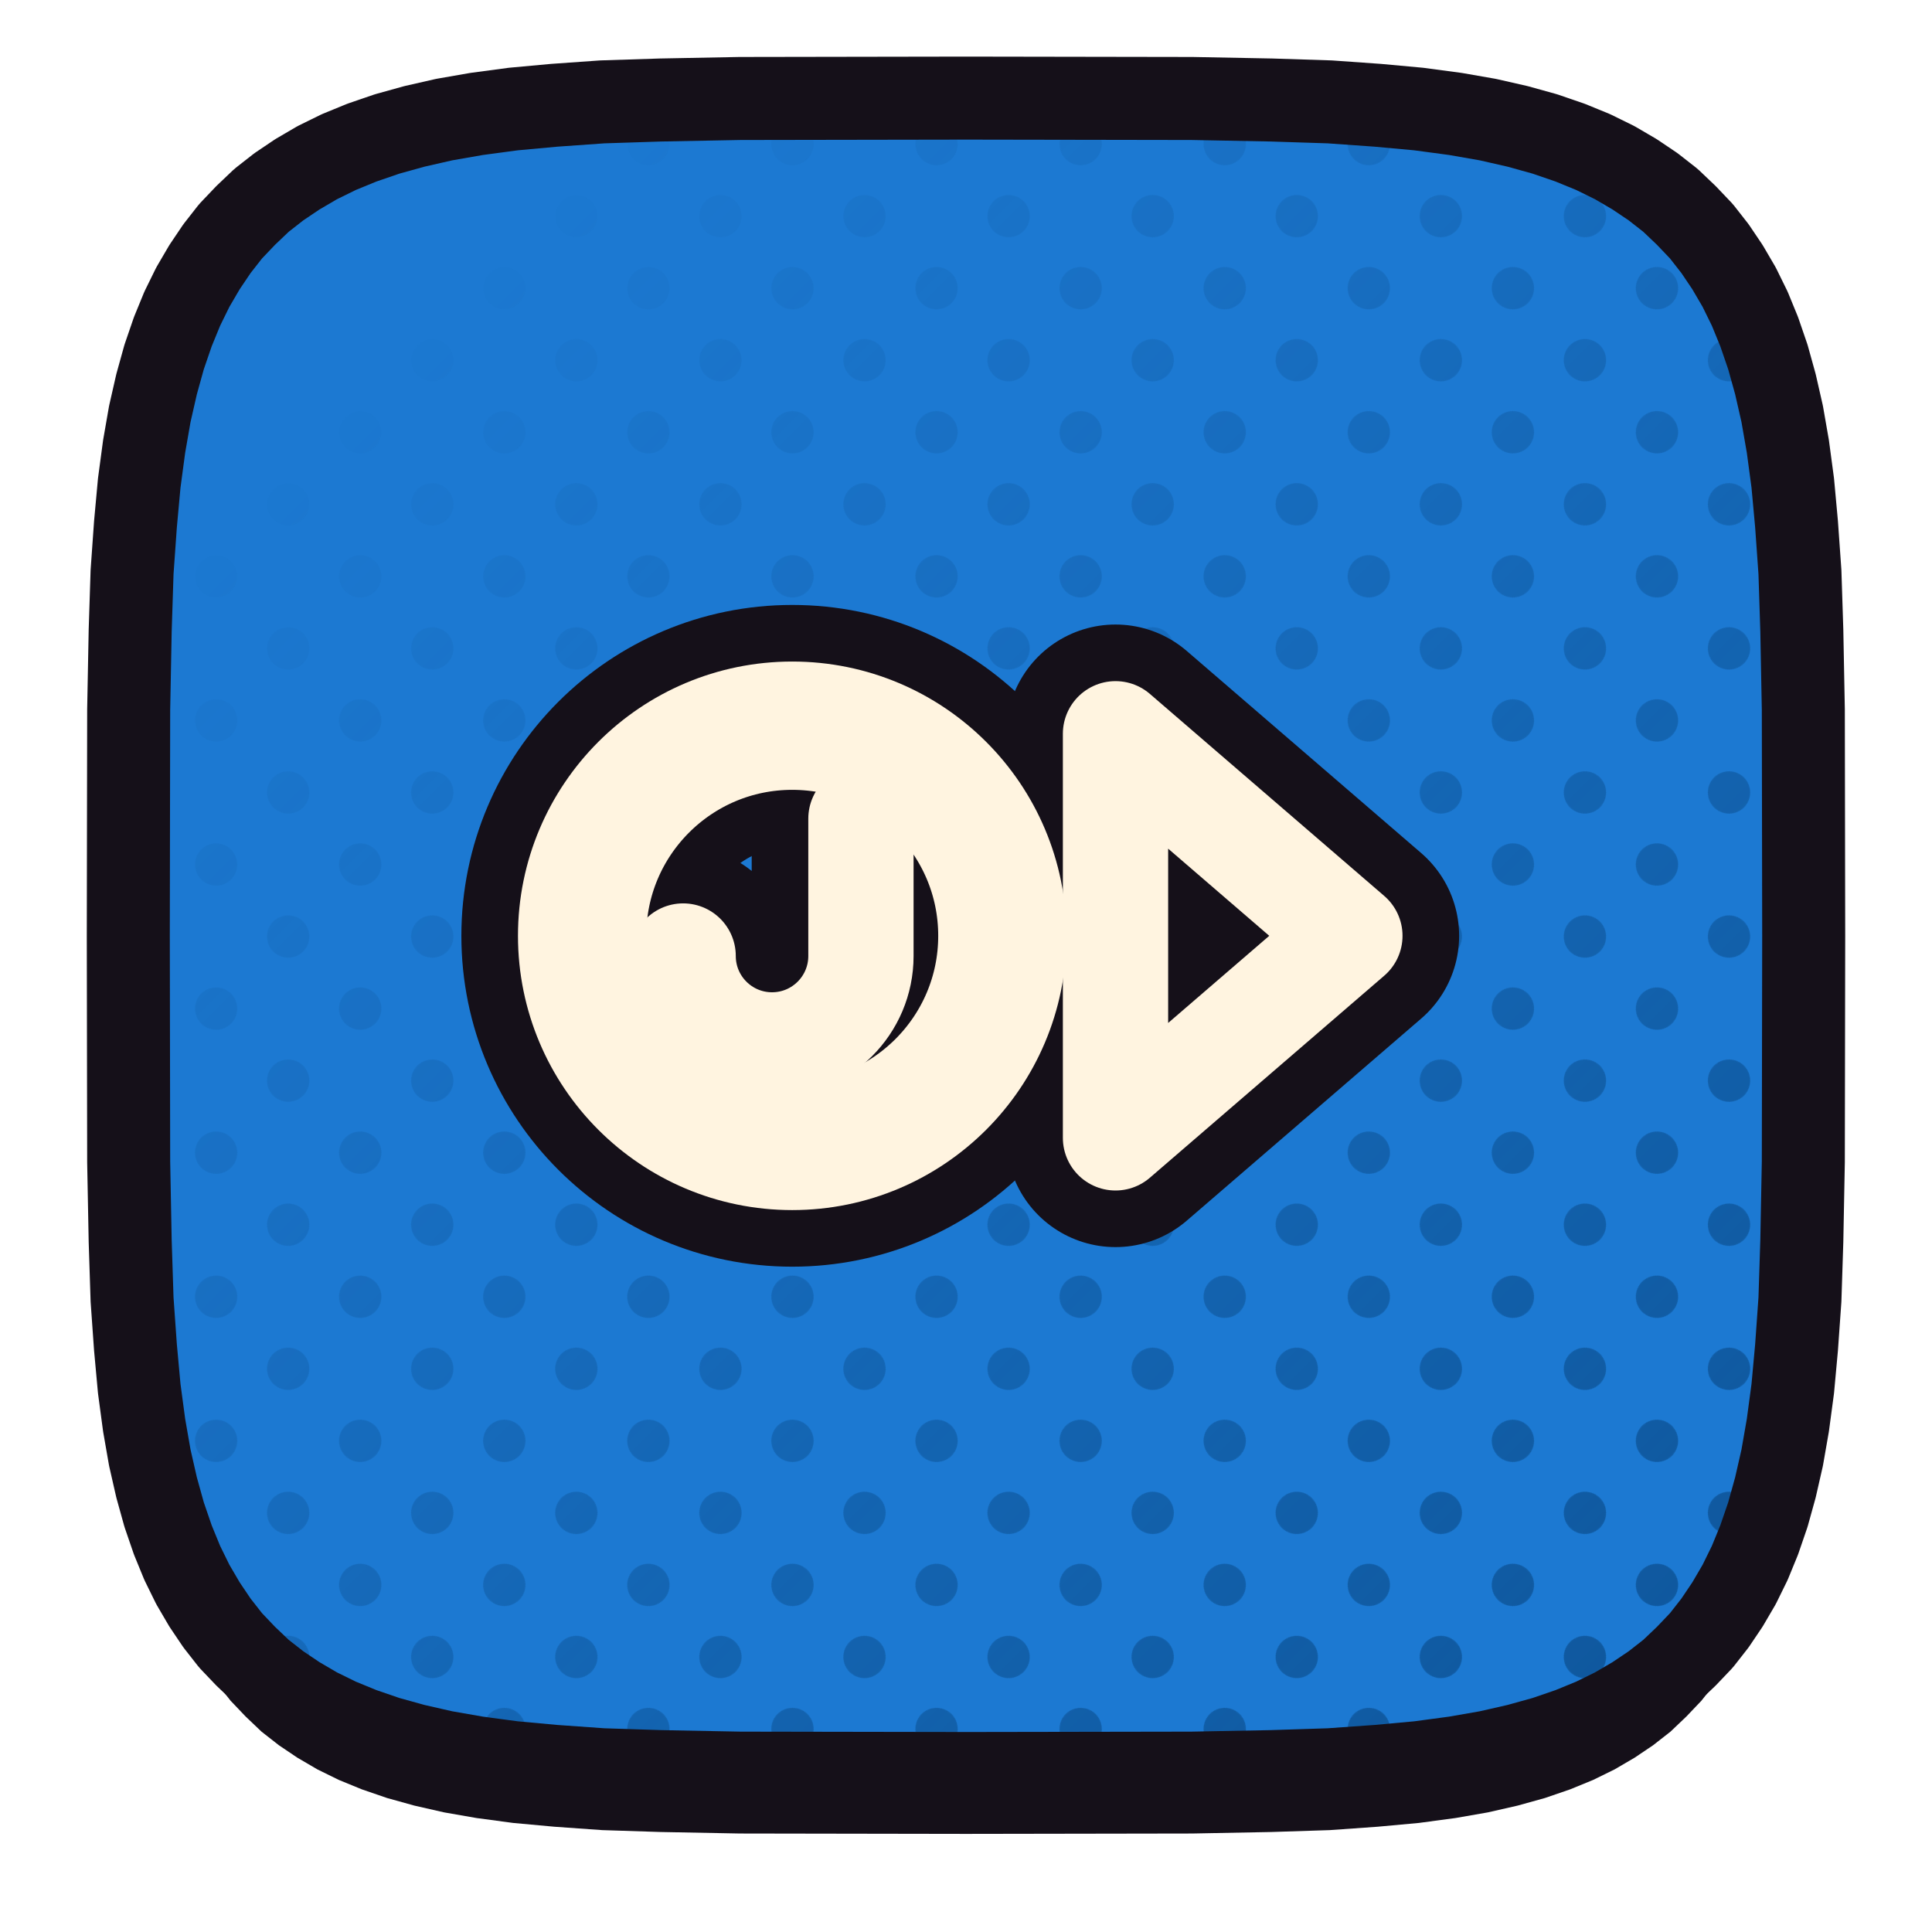
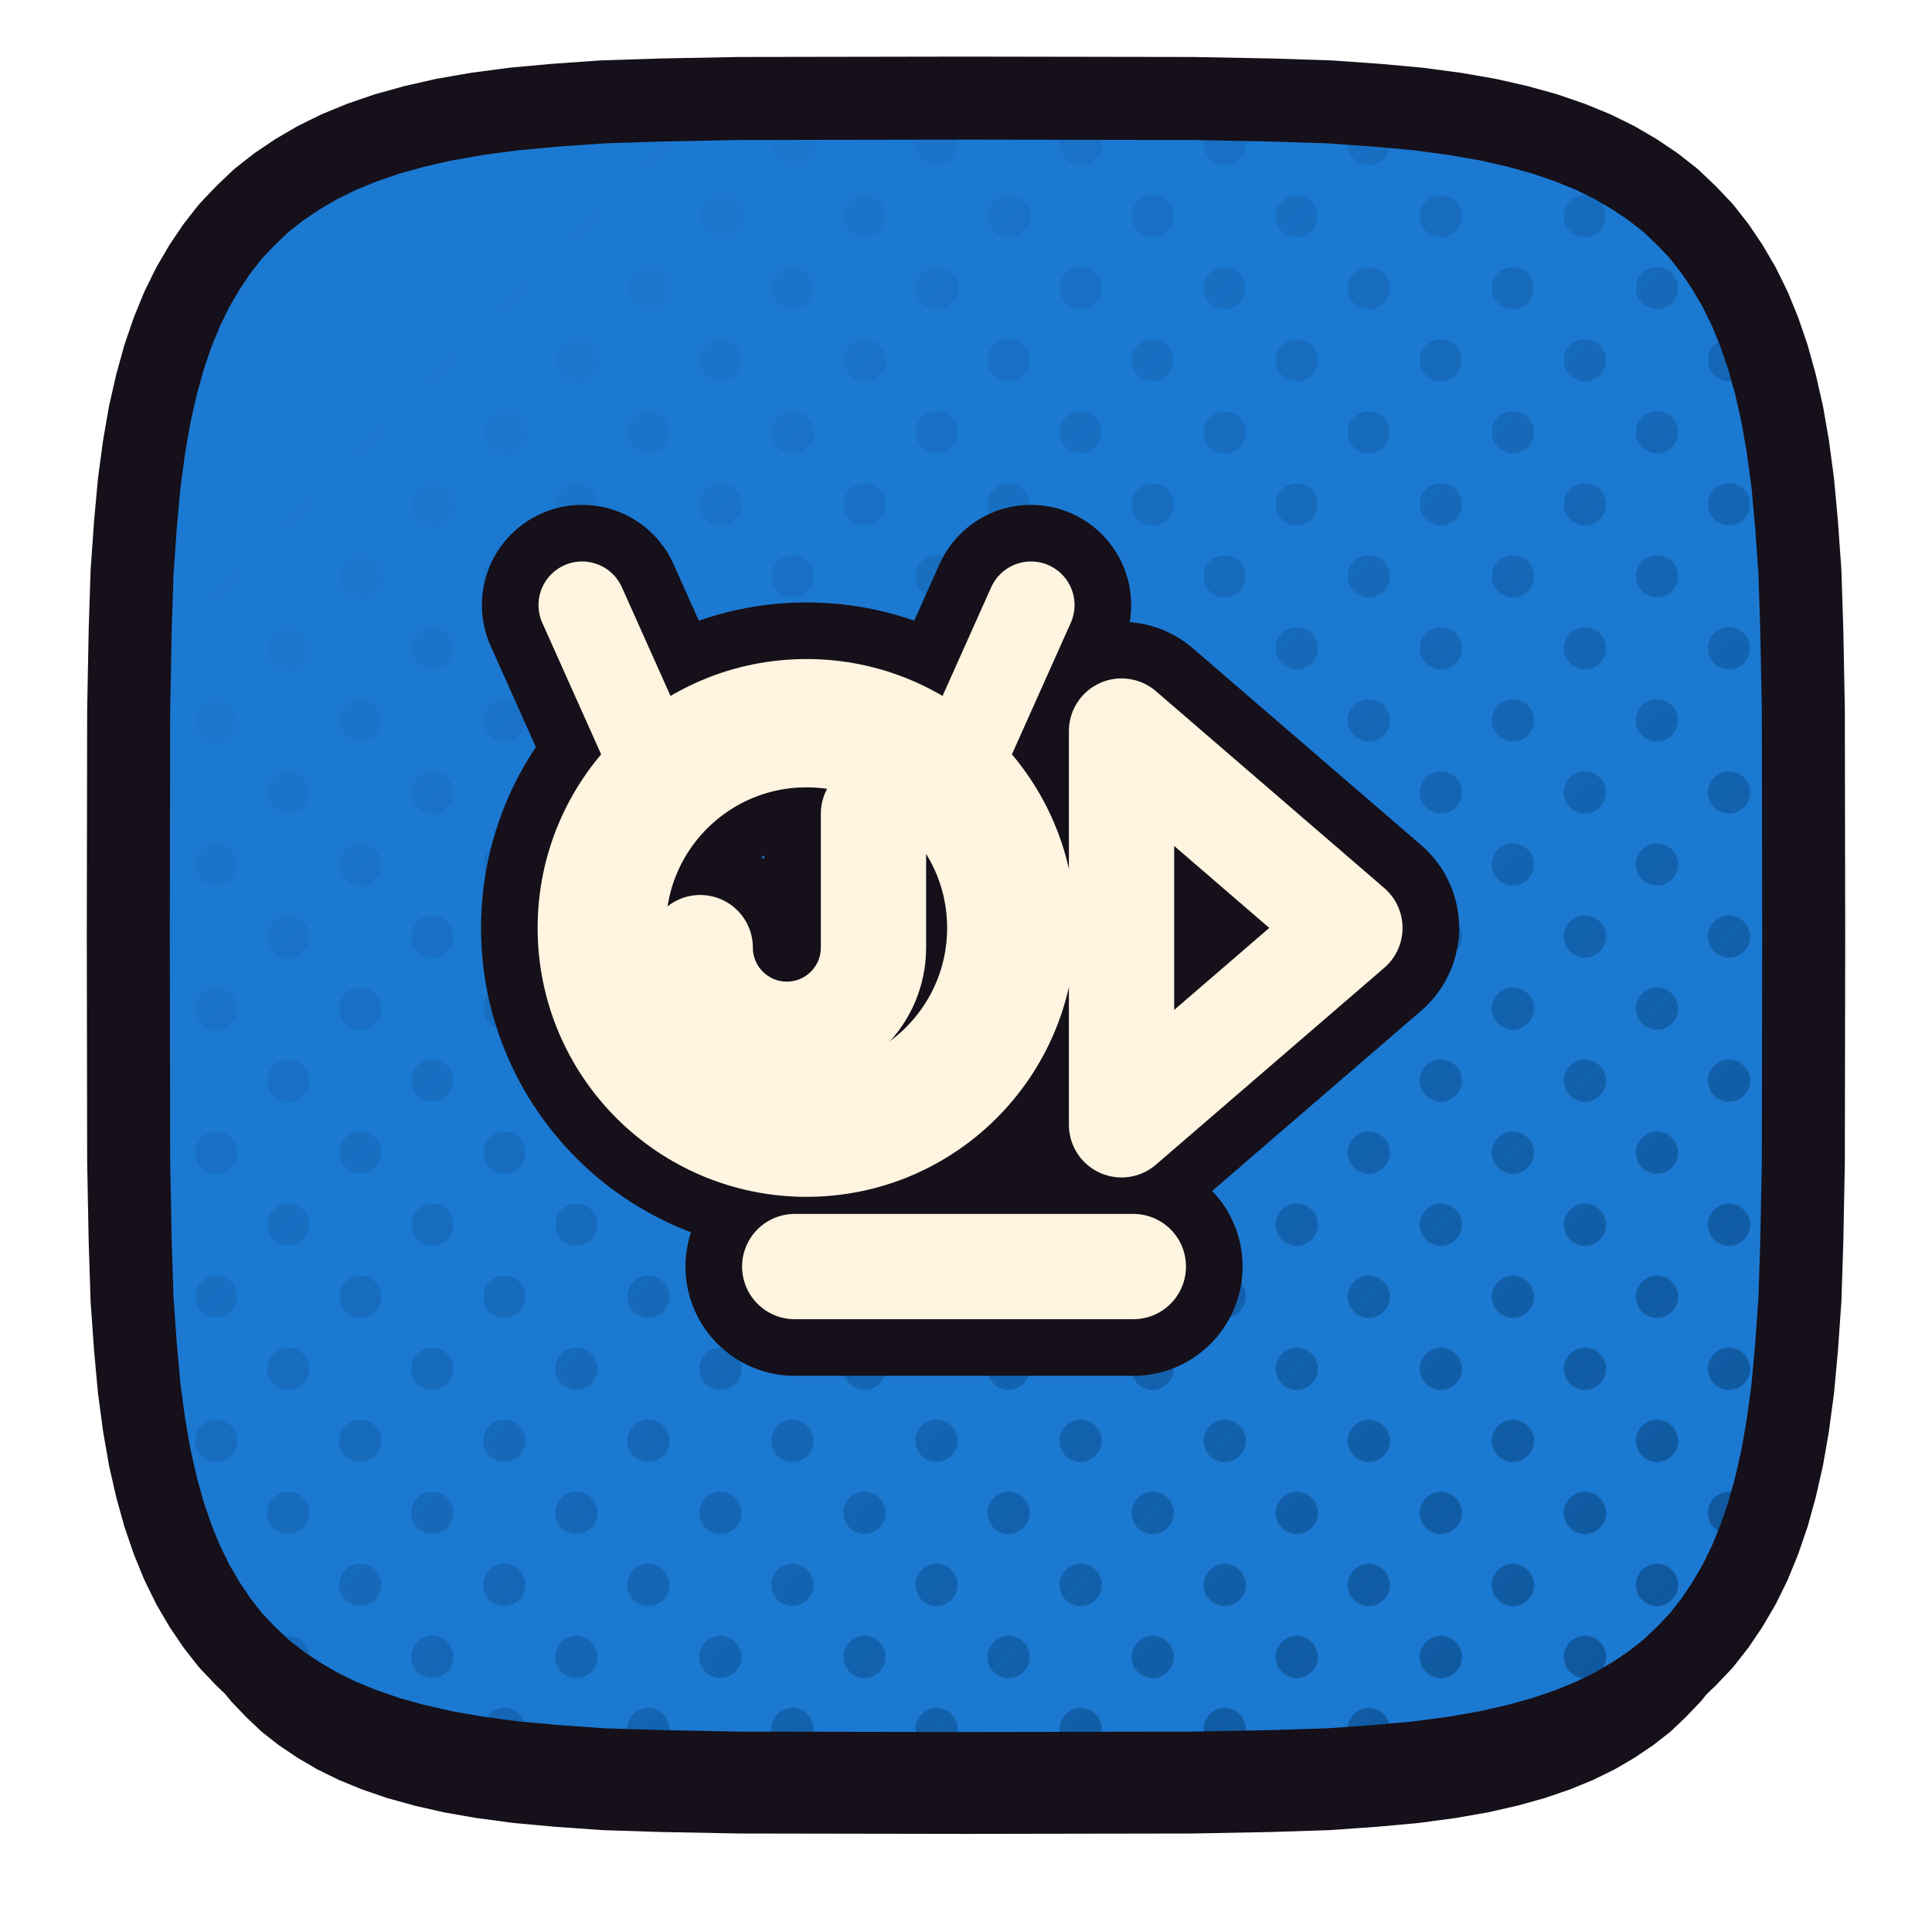
<svg xmlns="http://www.w3.org/2000/svg" xmlns:xlink="http://www.w3.org/1999/xlink" viewBox="0 0 512 512" width="512" height="512">
  <defs>
    <path id="fjanky" d="M 478.0,248.0 L 477.9,307.9 L 477.5,328.9 L 477.0,344.4 L 476.1,357.1 L 475.1,368.0 L 473.8,377.7 L 472.3,386.3 L 470.5,394.2 L 468.5,401.4 L 466.2,408.1 L 463.7,414.2 L 460.9,419.9 L 457.8,425.2 L 454.5,430.1 L 450.9,434.7 L 446.9,438.9 L 442.7,442.9 L 438.1,446.5 L 433.2,449.8 L 427.9,452.9 L 422.2,455.7 L 416.1,458.2 L 409.4,460.5 L 402.2,462.5 L 394.3,464.3 L 385.7,465.8 L 376.0,467.1 L 365.1,468.1 L 352.4,469.0 L 336.9,469.5 L 315.9,469.9 L 256.0,470.0 L 196.1,469.9 L 175.1,469.5 L 159.6,469.0 L 146.9,468.1 L 136.0,467.1 L 126.3,465.8 L 117.7,464.3 L 109.8,462.5 L 102.6,460.5 L 95.9,458.2 L 89.8,455.7 L 84.1,452.9 L 78.8,449.8 L 73.9,446.5 L 69.3,442.9 L 65.1,438.9 L 61.1,434.7 L 57.5,430.1 L 54.2,425.2 L 51.1,419.9 L 48.3,414.2 L 45.8,408.1 L 43.5,401.4 L 41.5,394.2 L 39.7,386.3 L 38.2,377.7 L 36.9,368.0 L 35.9,357.1 L 35.0,344.4 L 34.5,328.9 L 34.1,307.9 L 34.0,248.0 L 34.1,188.1 L 34.5,167.1 L 35.0,151.6 L 35.9,138.9 L 36.9,128.0 L 38.2,118.3 L 39.7,109.7 L 41.5,101.8 L 43.5,94.6 L 45.8,87.9 L 48.3,81.8 L 51.1,76.1 L 54.2,70.8 L 57.5,65.9 L 61.1,61.3 L 65.1,57.1 L 69.3,53.1 L 73.9,49.5 L 78.8,46.2 L 84.1,43.1 L 89.8,40.3 L 95.9,37.8 L 102.6,35.5 L 109.8,33.5 L 117.7,31.7 L 126.3,30.2 L 136.0,28.9 L 146.9,27.9 L 159.6,27.0 L 175.1,26.5 L 196.1,26.1 L 256.0,26.0 L 315.9,26.1 L 336.9,26.5 L 352.4,27.0 L 365.1,27.9 L 376.0,28.9 L 385.7,30.2 L 394.3,31.7 L 402.2,33.5 L 409.4,35.5 L 416.1,37.8 L 422.2,40.3 L 427.9,43.1 L 433.2,46.2 L 438.1,49.5 L 442.7,53.1 L 446.9,57.1 L 450.9,61.3 L 454.5,65.9 L 457.8,70.8 L 460.9,76.1 L 463.7,81.8 L 466.2,87.9 L 468.5,94.6 L 470.5,101.8 L 472.3,109.7 L 473.8,118.3 L 475.1,128.0 L 476.1,138.9 L 477.0,151.6 L 477.5,167.1 L 477.9,188.1 Z" />
    <clipPath id="cpjanky">
      <use href="#fjanky" xlink:href="#fjanky" />
    </clipPath>
    <pattern id="htjanky" width="27.0" height="27.0" patternUnits="userSpaceOnUse" patternTransform="rotate(45)">
      <circle cx="13.50" cy="13.50" r="5.6" fill="#0C5193" />
    </pattern>
    <linearGradient id="hgjanky" x1="0" y1="0" x2="1" y2="1">
      <stop offset="0.18" stop-color="#000000" />
      <stop offset="0.62" stop-color="#8A8A8A" />
      <stop offset="1" stop-color="#FFFFFF" />
    </linearGradient>
    <mask id="hmjanky">
      <rect x="0" y="0" width="512" height="512" fill="url(#hgjanky)" />
    </mask>
  </defs>
  <use href="#fjanky" xlink:href="#fjanky" fill="#151019" transform="translate(0,16)" />
  <use href="#fjanky" xlink:href="#fjanky" fill="#1C79D2" />
  <g clip-path="url(#cpjanky)">
    <rect width="512" height="512" fill="url(#htjanky)" mask="url(#hmjanky)" />
  </g>
  <use href="#fjanky" xlink:href="#fjanky" fill="none" stroke="#151019" stroke-width="22" stroke-linejoin="round" />
  <g transform="translate(256.0,248.0)">
-     <g transform="scale(0.53543) translate(-262.00,-256.00)">
-       <circle cx="176" cy="256" r="104" fill="none" stroke="#151019" stroke-width="119.53" stroke-linecap="round" stroke-linejoin="round" />
-       <path d="M 210 198 L 210 266 A 44 44 0 0 1 122 266" fill="none" stroke="#151019" stroke-width="108.14" stroke-linecap="round" stroke-linejoin="round" />
-       <path d="M 336 156 L 336 356 L 452 256 Z" fill="none" stroke="#151019" stroke-width="108.14" stroke-linecap="round" stroke-linejoin="round" />
-       <circle cx="176" cy="256" r="104" fill="none" stroke="#FFF4E0" stroke-width="63.50" stroke-linecap="round" stroke-linejoin="round" />
-       <path d="M 210 198 L 210 266 A 44 44 0 0 1 122 266" fill="none" stroke="#FFF4E0" stroke-width="52.11" stroke-linecap="round" stroke-linejoin="round" />
-       <path d="M 336 156 L 336 356 L 452 256 Z" fill="none" stroke="#FFF4E0" stroke-width="52.11" stroke-linecap="round" stroke-linejoin="round" />
+     <g transform="scale(0.52174) translate(-257.00,-260.00)">
+       <circle cx="176" cy="256" r="104" fill="none" stroke="#151019" stroke-width="122.67" stroke-linecap="round" stroke-linejoin="round" />
+       <path d="M 210 198 L 210 266 A 44 44 0 0 1 122 266" fill="none" stroke="#151019" stroke-width="110.98" stroke-linecap="round" stroke-linejoin="round" />
+       <path d="M 336 156 L 336 356 L 452 256 Z" fill="none" stroke="#151019" stroke-width="110.98" stroke-linecap="round" stroke-linejoin="round" />
+       <path d="M 170 428 L 342 428" fill="none" stroke="#151019" stroke-width="110.98" stroke-linecap="round" stroke-linejoin="round" />
+       <path d="M 102.5 182.5 L 62 92" fill="none" stroke="#151019" stroke-width="101.78" stroke-linecap="round" stroke-linejoin="round" />
+       <path d="M 249.5 182.5 L 290 92" fill="none" stroke="#151019" stroke-width="101.78" stroke-linecap="round" stroke-linejoin="round" />
+       <circle cx="176" cy="256" r="104" fill="none" stroke="#FFF4E0" stroke-width="65.17" stroke-linecap="round" stroke-linejoin="round" />
+       <path d="M 210 198 L 210 266 A 44 44 0 0 1 122 266" fill="none" stroke="#FFF4E0" stroke-width="53.48" stroke-linecap="round" stroke-linejoin="round" />
+       <path d="M 336 156 L 336 356 L 452 256 Z" fill="none" stroke="#FFF4E0" stroke-width="53.48" stroke-linecap="round" stroke-linejoin="round" />
+       <path d="M 170 428 L 342 428" fill="none" stroke="#FFF4E0" stroke-width="53.48" stroke-linecap="round" stroke-linejoin="round" />
+       <path d="M 102.5 182.5 L 62 92" fill="none" stroke="#FFF4E0" stroke-width="44.28" stroke-linecap="round" stroke-linejoin="round" />
+       <path d="M 249.5 182.5 L 290 92" fill="none" stroke="#FFF4E0" stroke-width="44.28" stroke-linecap="round" stroke-linejoin="round" />
    </g>
  </g>
</svg>
